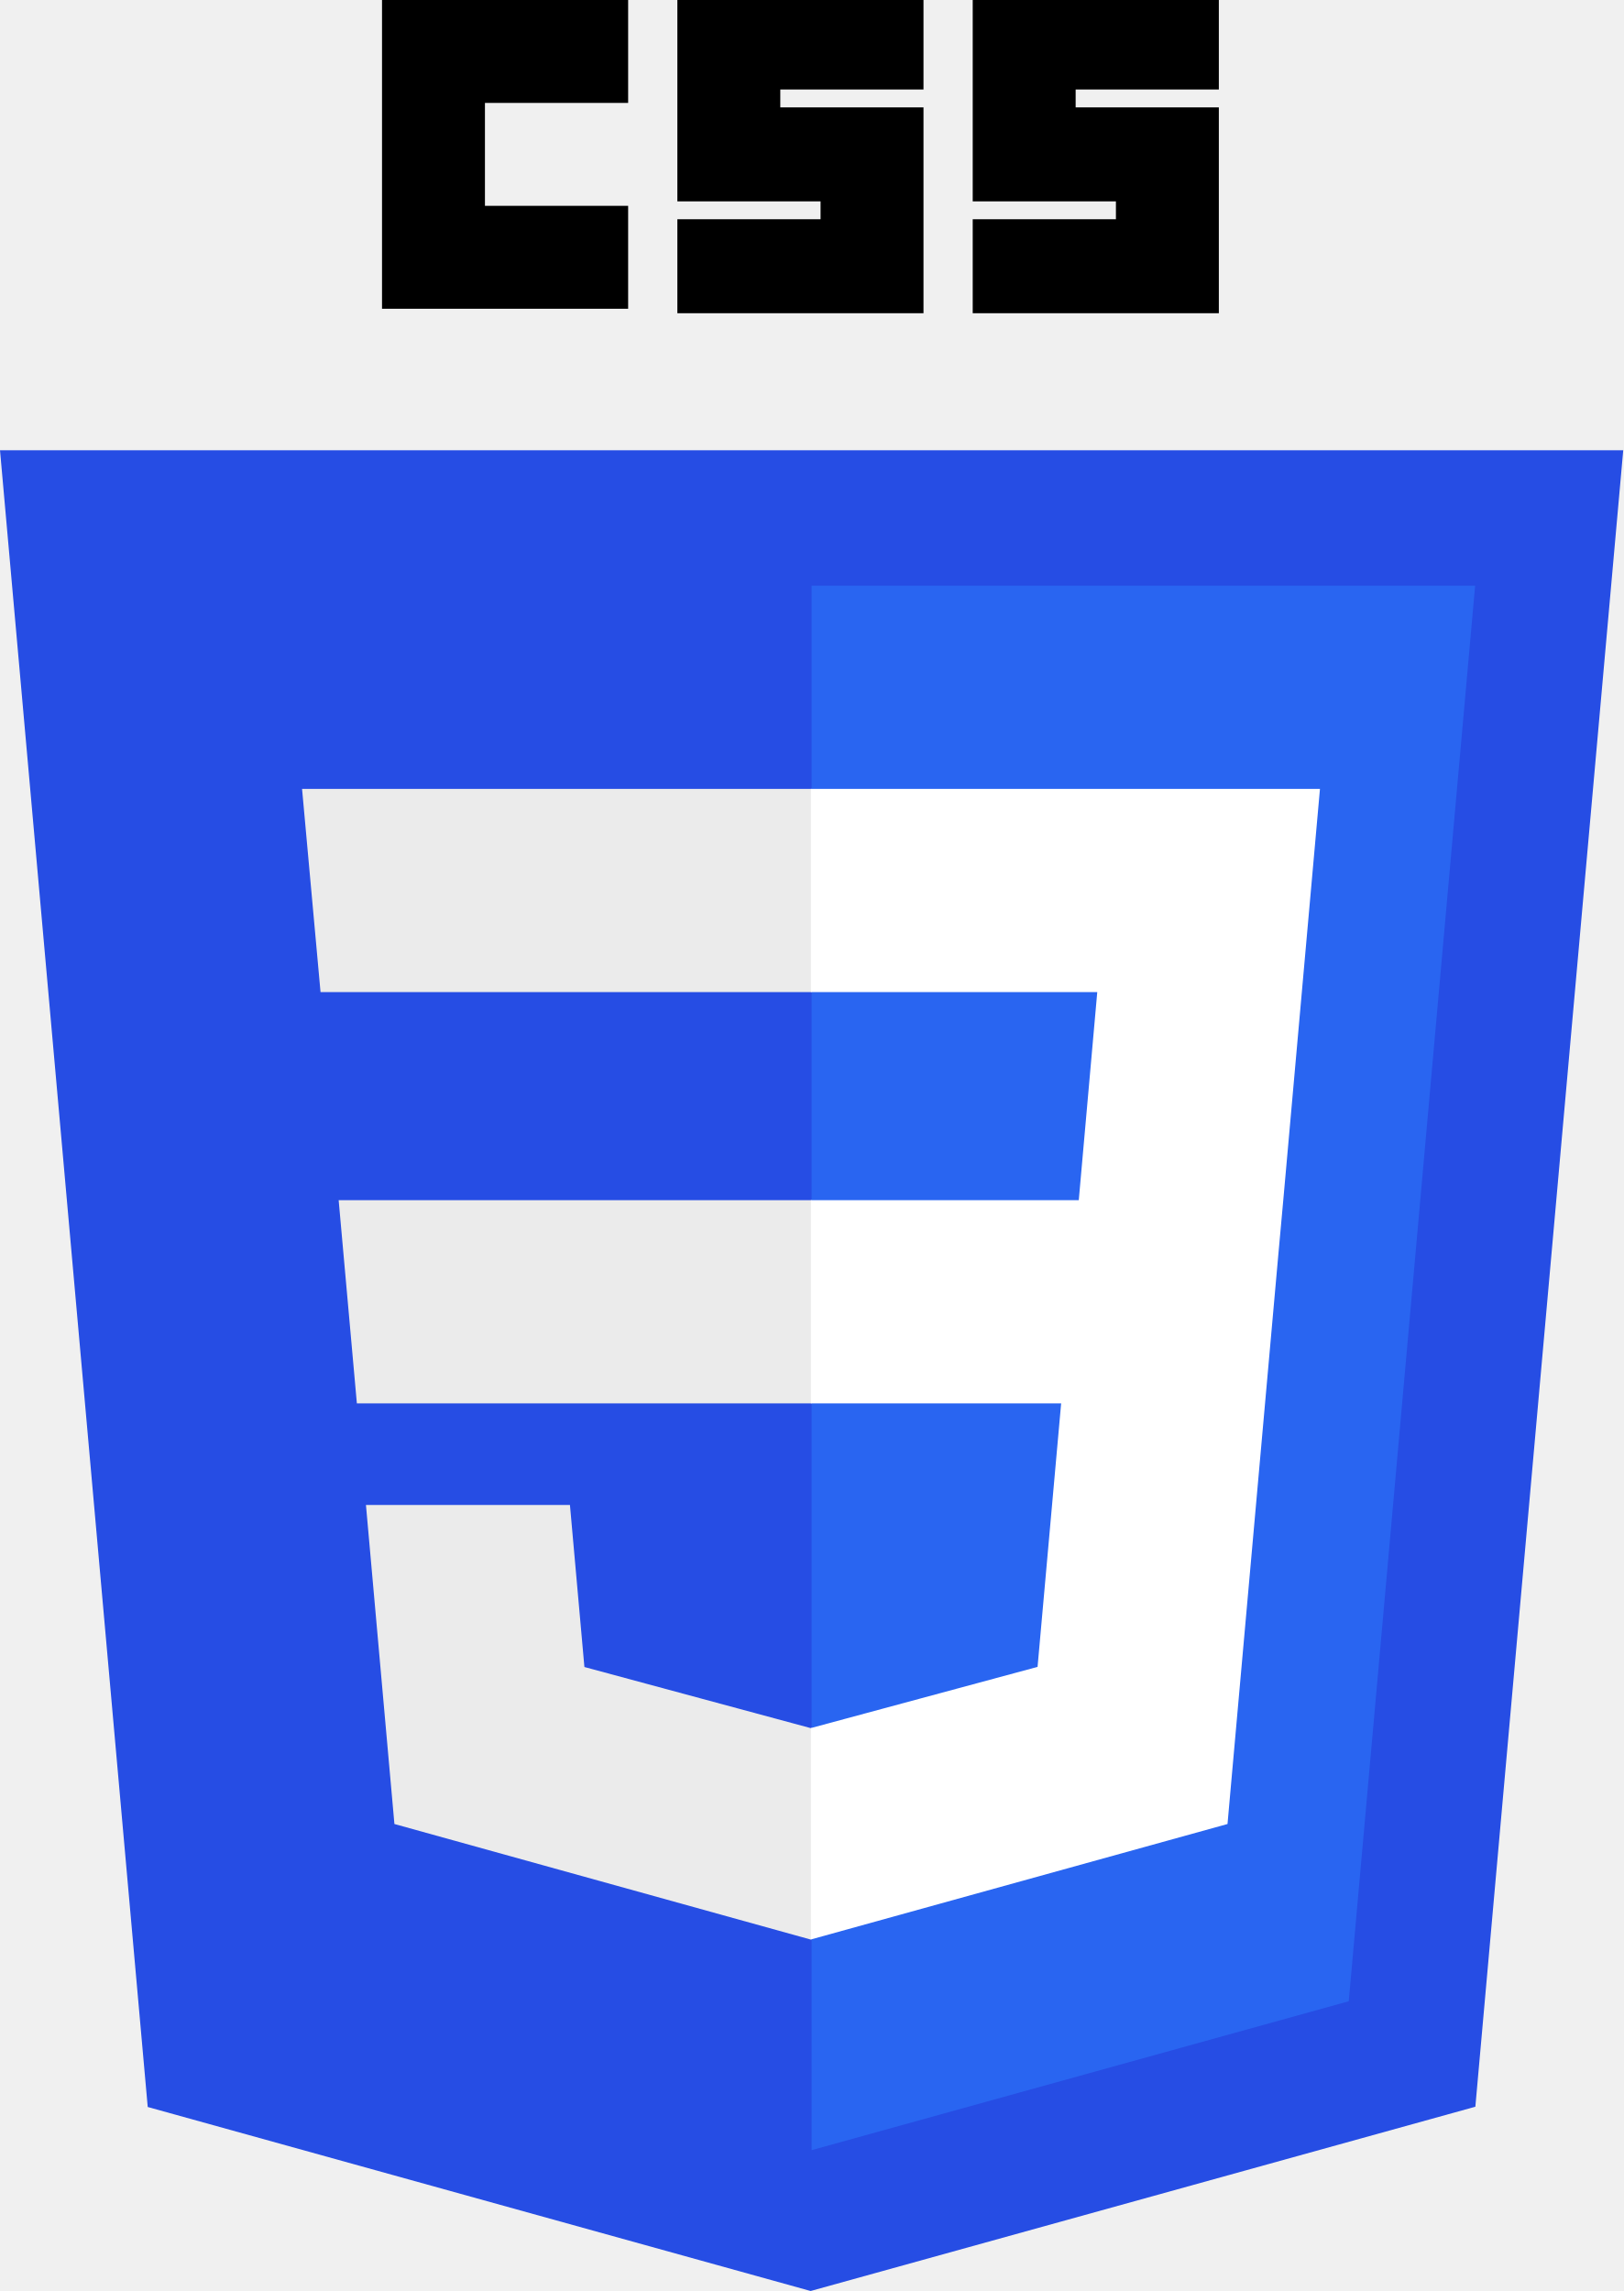
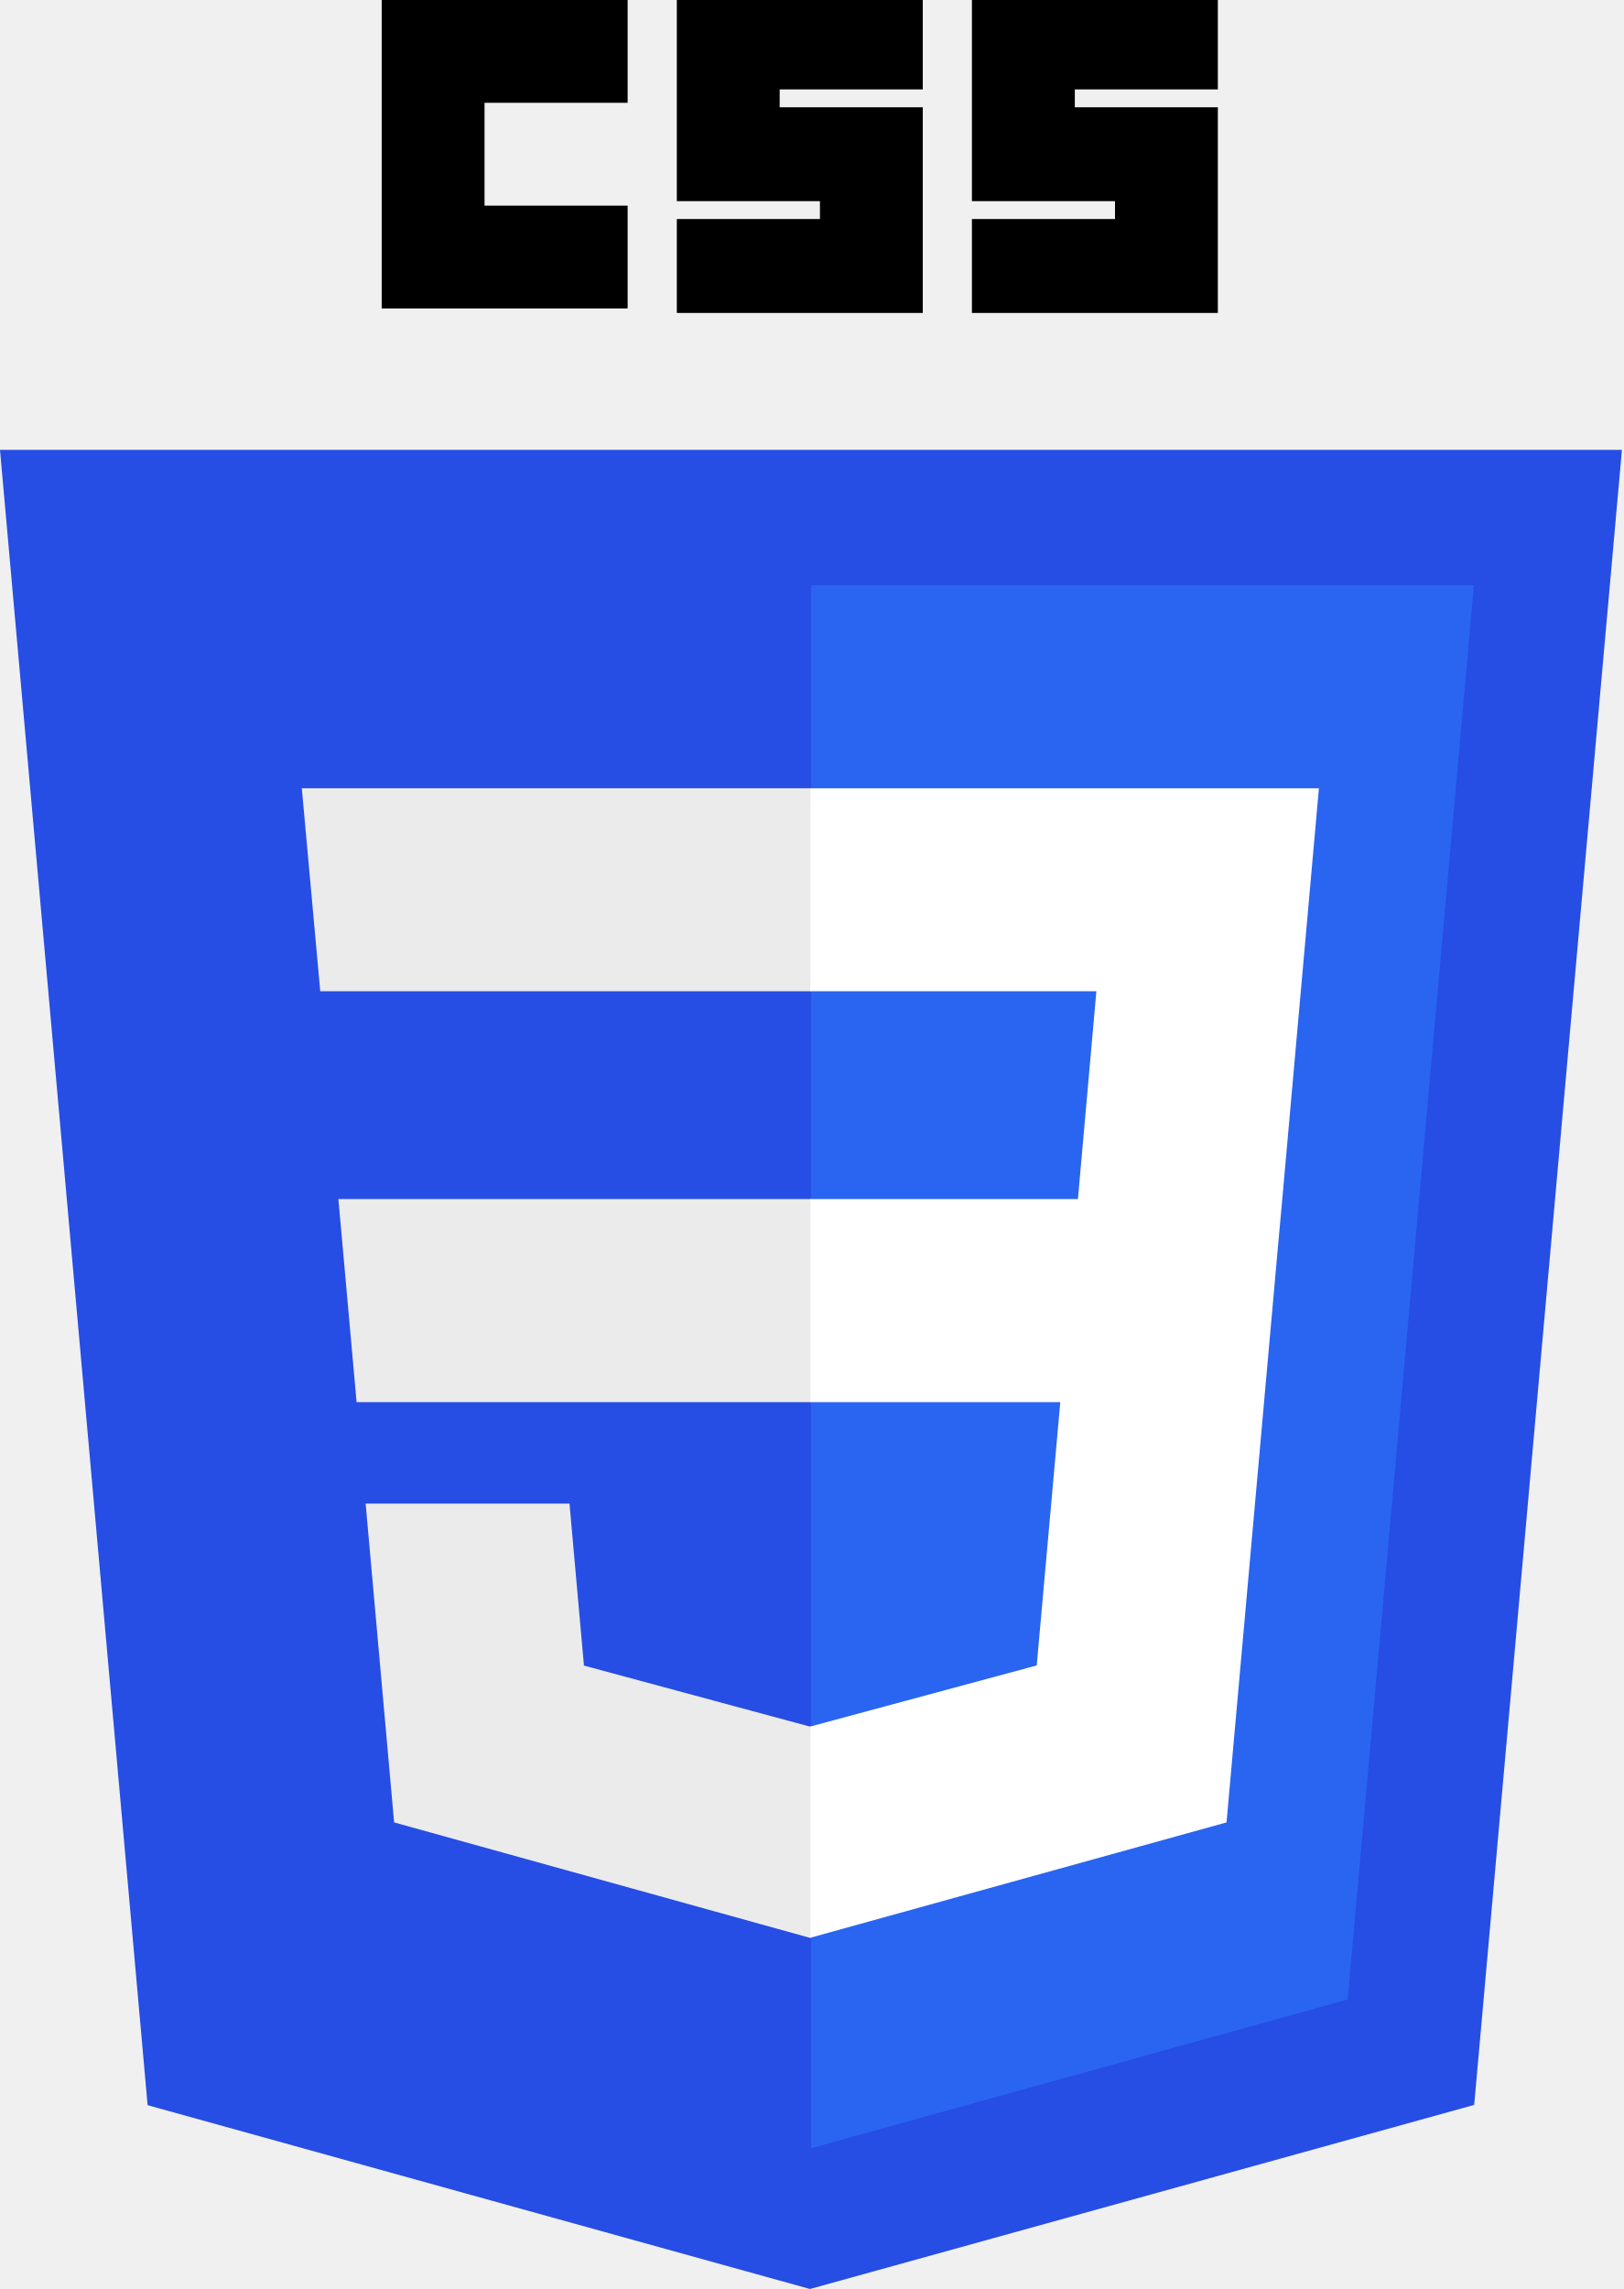
- <svg xmlns="http://www.w3.org/2000/svg" width="102.372mm" height="144.498mm" viewBox="0 0 362.734 512" id="svg3476" version="1.1">
-   <defs id="defs3478" />
-   <g id="layer1" transform="translate(-193.633,-276.3622)">
-     <g id="g3013" transform="translate(119,276.3622)">
-       <polygon id="polygon2989" points="437.367,100.62 404.321,470.819 255.778,512 107.644,470.877 74.633,100.62 " style="fill:#264de4" />
-       <polygon id="polygon2991" points="376.03,447.246 404.27,130.894 256,130.894 256,480.523 " style="fill:#2965f1" />
-       <polygon id="polygon2993" points="150.31,268.217 154.38,313.627 256,313.627 256,268.217 " style="fill:#ebebeb" />
-       <polygon id="polygon2995" points="256,176.305 255.843,176.305 142.132,176.305 146.26,221.716 256,221.716 " style="fill:#ebebeb" />
-       <polygon id="polygon2997" points="256,433.399 256,386.153 255.801,386.206 205.227,372.55 201.994,336.333 177.419,336.333 156.409,336.333 162.771,407.634 255.791,433.457 " style="fill:#ebebeb" />
-       <path id="path2999" d="m 160,0 55,0 0,23 -32,0 0,23 32,0 0,23 -55,0 z" />
-       <path id="path3001" d="m 226,0 55,0 0,20 -32,0 0,4 32,0 0,46 -55,0 0,-21 32,0 0,-4 -32,0 z" />
-       <path id="path3003" d="m 292,0 55,0 0,20 -32,0 0,4 32,0 0,46 -55,0 0,-21 32,0 0,-4 -32,0 z" />
-       <polygon id="polygon3005" points="311.761,313.627 306.49,372.521 255.843,386.191 255.843,433.435 348.937,407.634 349.62,399.962 360.291,280.411 361.399,268.217 369.597,176.305 255.843,176.305 255.843,221.716 319.831,221.716 315.699,268.217 255.843,268.217 255.843,313.627 " style="fill:#ffffff" />
-     </g>
+ <svg xmlns="http://www.w3.org/2000/svg" width="100pt" height="141pt" viewBox="0 0 100 141" version="1.1">
+   <g id="surface1">
+     <path style=" stroke:none;fill-rule:nonzero;fill:rgb(14.902%,30.196%,89.412%);fill-opacity:1;" d="M 99.926 27.711 L 90.824 129.66 L 49.902 141 L 9.094 129.676 L 0 27.711 Z M 99.926 27.711 " />
+     <path style=" stroke:none;fill-rule:nonzero;fill:rgb(16.078%,39.608%,94.51%);fill-opacity:1;" d="M 83.031 123.168 L 90.809 36.047 L 49.965 36.047 L 49.965 132.332 Z M 83.031 123.168 " />
+     <path style=" stroke:none;fill-rule:nonzero;fill:rgb(92.157%,92.157%,92.157%);fill-opacity:1;" d="M 20.848 73.863 L 21.969 86.371 L 49.965 86.371 L 49.965 73.863 Z M 20.848 73.863 " />
+     <path style=" stroke:none;fill-rule:nonzero;fill:rgb(92.157%,92.157%,92.157%);fill-opacity:1;" d="M 49.965 48.555 L 18.594 48.555 L 19.73 61.059 L 49.965 61.059 Z M 49.965 48.555 " />
+     <path style=" stroke:none;fill-rule:nonzero;fill:rgb(92.157%,92.157%,92.157%);fill-opacity:1;" d="M 49.965 119.355 L 49.965 106.344 L 49.91 106.359 L 35.977 102.598 L 35.086 92.621 L 22.527 92.621 L 24.281 112.258 L 49.906 119.371 Z M 49.965 119.355 " />
+     <path style=" stroke:none;fill-rule:nonzero;fill:rgb(0%,0%,0%);fill-opacity:1;" d="M 23.516 0 L 38.668 0 L 38.668 6.332 L 29.852 6.332 L 29.852 12.668 L 38.668 12.668 L 38.668 19 L 23.516 19 Z M 23.516 0 " />
+     <path style=" stroke:none;fill-rule:nonzero;fill:rgb(0%,0%,0%);fill-opacity:1;" d="M 41.699 0 L 56.852 0 L 56.852 5.508 L 48.035 5.508 L 48.035 6.609 L 56.852 6.609 L 56.852 19.277 L 41.699 19.277 L 41.699 13.492 L 50.516 13.492 L 50.516 12.391 L 41.699 12.391 Z M 41.699 0 " />
+     <path style=" stroke:none;fill-rule:nonzero;fill:rgb(0%,0%,0%);fill-opacity:1;" d="M 59.879 0 L 75.031 0 L 75.031 5.508 L 66.219 5.508 L 66.219 6.609 L 75.031 6.609 L 75.031 19.277 L 59.879 19.277 L 59.879 13.492 L 68.695 13.492 L 68.695 12.391 L 59.879 12.391 Z M 59.879 0 " />
+     <path style=" stroke:none;fill-rule:nonzero;fill:rgb(100%,100%,100%);fill-opacity:1;" d="M 65.324 86.371 L 63.871 102.59 L 49.922 106.352 L 49.922 119.363 L 75.566 112.258 L 75.754 110.145 L 78.695 77.223 L 79 73.863 L 81.258 48.555 L 49.922 48.555 L 49.922 61.059 L 67.547 61.059 L 66.41 73.863 L 49.922 73.863 L 49.922 86.371 Z M 65.324 86.371 " />
  </g>
</svg>
